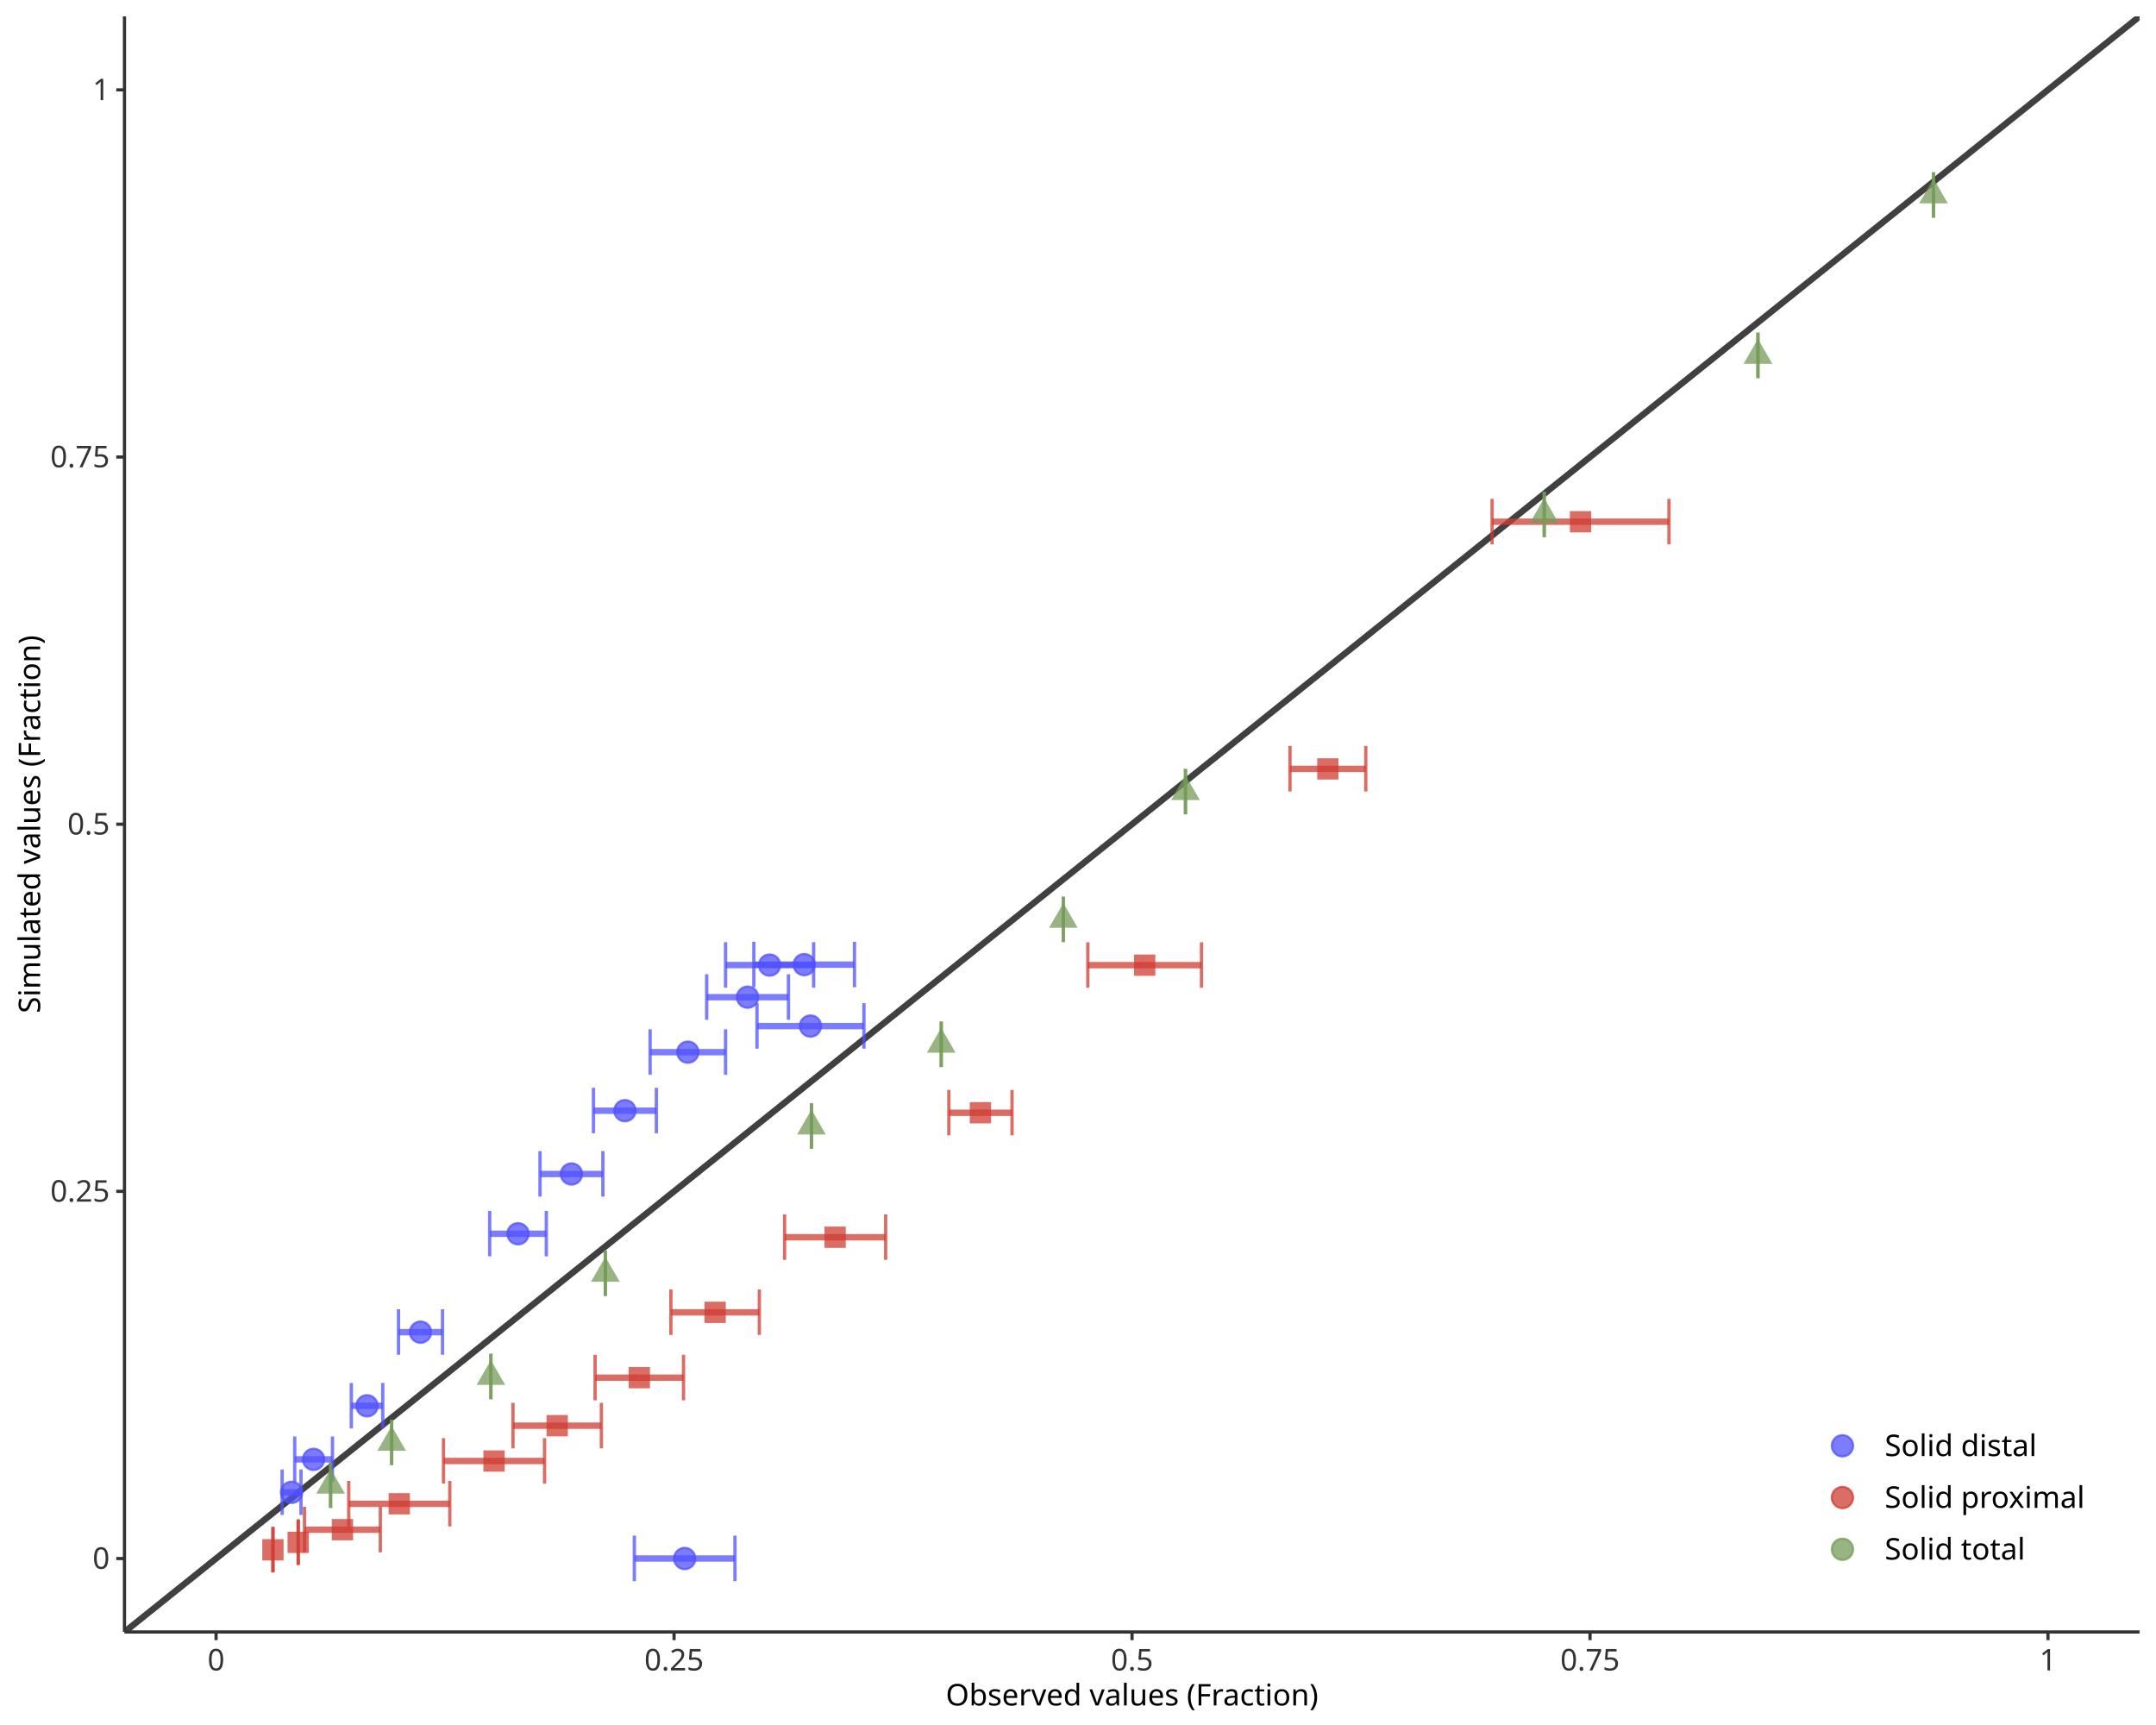
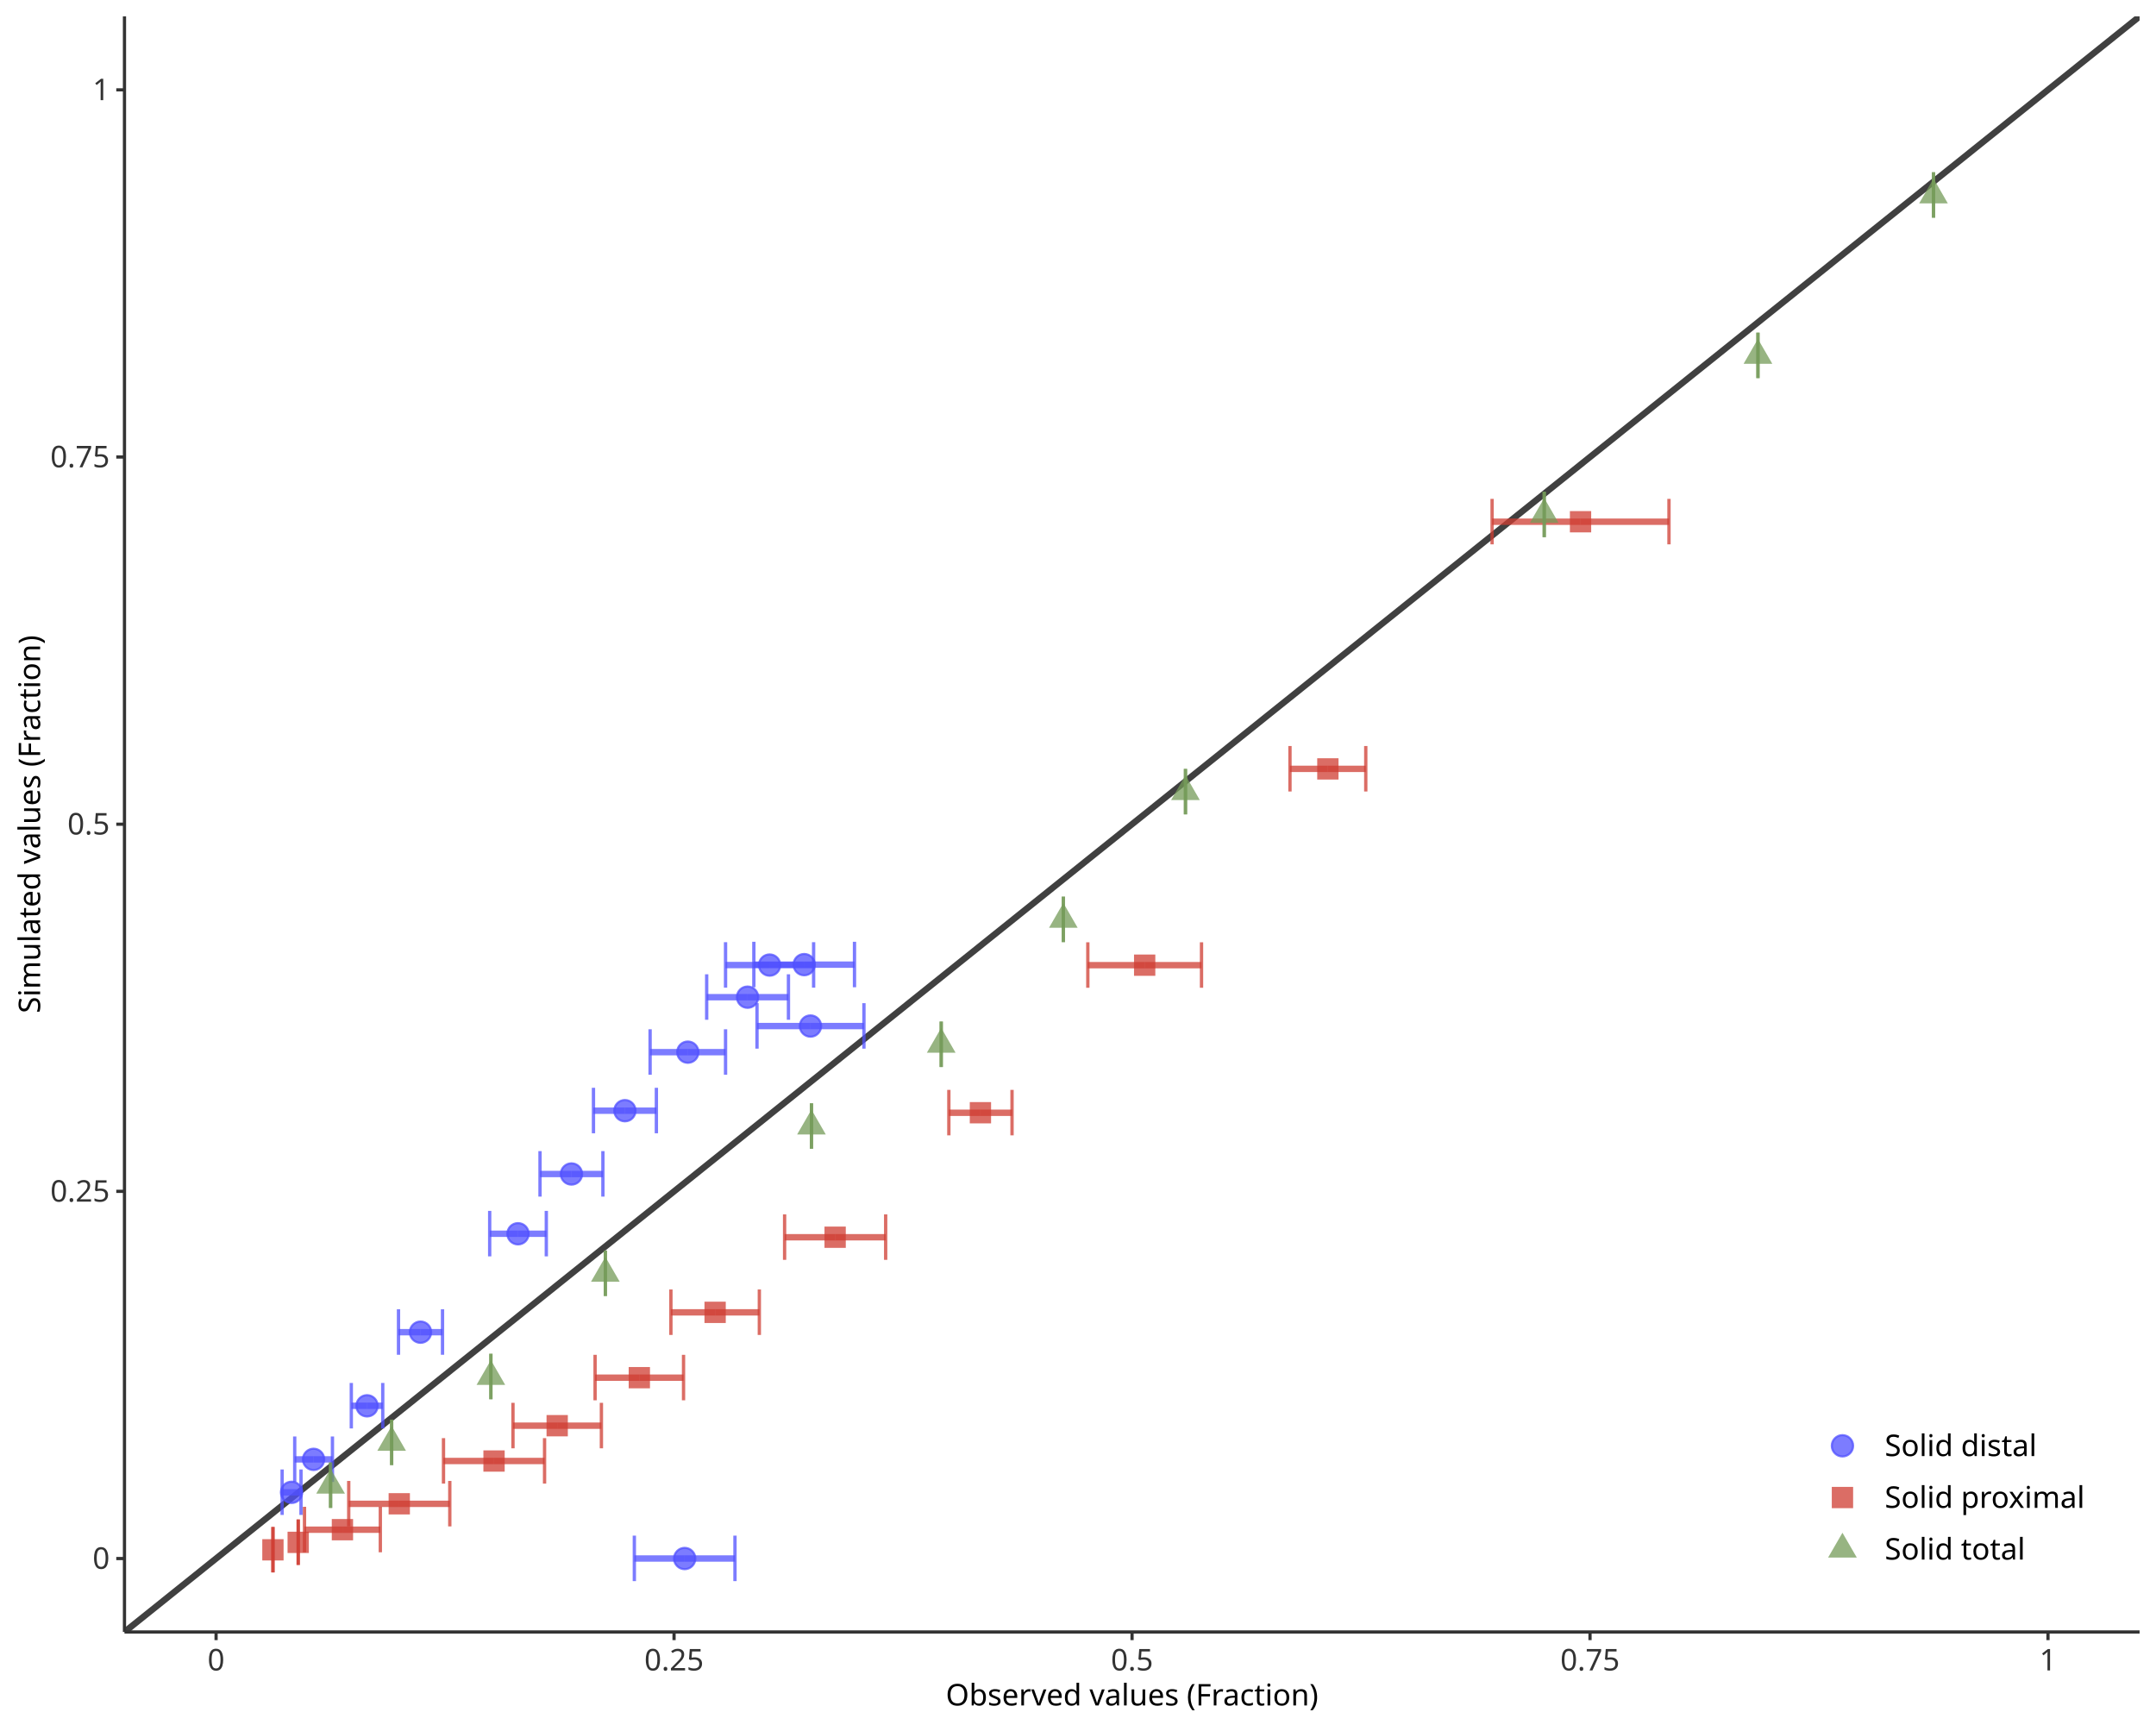
<svg xmlns="http://www.w3.org/2000/svg" class="svglite" data-engine-version="2.0" width="720.00pt" height="576.00pt" viewBox="0 0 720.00 576.00">
  <defs>
    <style type="text/css">
    .svglite line, .svglite polyline, .svglite polygon, .svglite path, .svglite rect, .svglite circle {
      fill: none;
      stroke: #000000;
      stroke-linecap: round;
      stroke-linejoin: round;
      stroke-miterlimit: 10.00;
    }
  </style>
  </defs>
  <rect width="100%" height="100%" style="stroke: none; fill: #FFFFFF;" />
  <defs>
    <clipPath id="cpMC4wMHw3MjAuMDB8MC4wMHw1NzYuMDA=">
      <rect x="0.00" y="0.00" width="720.00" height="576.00" />
    </clipPath>
  </defs>
  <g clip-path="url(#cpMC4wMHw3MjAuMDB8MC4wMHw1NzYuMDA=)">
    <rect x="0.00" y="0.00" width="720.00" height="576.00" style="stroke-width: 1.07; stroke: none; fill: #FFFFFF;" />
  </g>
  <defs>
    <clipPath id="cpNDEuNTd8NzE0LjUyfDUuNDh8NTQ0Ljkz">
      <rect x="41.57" y="5.48" width="672.95" height="539.45" />
    </clipPath>
  </defs>
  <g clip-path="url(#cpNDEuNTd8NzE0LjUyfDUuNDh8NTQ0Ljkz)">
    <rect x="41.57" y="5.48" width="672.95" height="539.45" style="stroke-width: 1.07; stroke: none; fill: #FFFFFF;" />
  </g>
  <g clip-path="url(#cpMC4wMHw3MjAuMDB8MC4wMHw1NzYuMDA=)">
</g>
  <g clip-path="url(#cpNDEuNTd8NzE0LjUyfDUuNDh8NTQ0Ljkz)">
</g>
  <g clip-path="url(#cpMC4wMHw3MjAuMDB8MC4wMHw1NzYuMDA=)">
</g>
  <g clip-path="url(#cpNDEuNTd8NzE0LjUyfDUuNDh8NTQ0Ljkz)">
</g>
  <g clip-path="url(#cpMC4wMHw3MjAuMDB8MC4wMHw1NzYuMDA=)">
</g>
  <g clip-path="url(#cpNDEuNTd8NzE0LjUyfDUuNDh8NTQ0Ljkz)">
</g>
  <g clip-path="url(#cpMC4wMHw3MjAuMDB8MC4wMHw1NzYuMDA=)">
</g>
  <g clip-path="url(#cpNDEuNTd8NzE0LjUyfDUuNDh8NTQ0Ljkz)">
</g>
  <g clip-path="url(#cpMC4wMHw3MjAuMDB8MC4wMHw1NzYuMDA=)">
</g>
  <g clip-path="url(#cpNDEuNTd8NzE0LjUyfDUuNDh8NTQ0Ljkz)">
</g>
  <g clip-path="url(#cpMC4wMHw3MjAuMDB8MC4wMHw1NzYuMDA=)">
</g>
  <g clip-path="url(#cpNDEuNTd8NzE0LjUyfDUuNDh8NTQ0Ljkz)">
</g>
  <g clip-path="url(#cpMC4wMHw3MjAuMDB8MC4wMHw1NzYuMDA=)">
</g>
  <g clip-path="url(#cpNDEuNTd8NzE0LjUyfDUuNDh8NTQ0Ljkz)">
</g>
  <g clip-path="url(#cpMC4wMHw3MjAuMDB8MC4wMHw1NzYuMDA=)">
</g>
  <g clip-path="url(#cpNDEuNTd8NzE0LjUyfDUuNDh8NTQ0Ljkz)">
</g>
  <g clip-path="url(#cpMC4wMHw3MjAuMDB8MC4wMHw1NzYuMDA=)">
</g>
  <g clip-path="url(#cpNDEuNTd8NzE0LjUyfDUuNDh8NTQ0Ljkz)">
</g>
  <g clip-path="url(#cpMC4wMHw3MjAuMDB8MC4wMHw1NzYuMDA=)">
</g>
  <g clip-path="url(#cpNDEuNTd8NzE0LjUyfDUuNDh8NTQ0Ljkz)">
</g>
  <g clip-path="url(#cpMC4wMHw3MjAuMDB8MC4wMHw1NzYuMDA=)">
</g>
  <g clip-path="url(#cpNDEuNTd8NzE0LjUyfDUuNDh8NTQ0Ljkz)">
</g>
  <g clip-path="url(#cpMC4wMHw3MjAuMDB8MC4wMHw1NzYuMDA=)">
</g>
  <g clip-path="url(#cpNDEuNTd8NzE0LjUyfDUuNDh8NTQ0Ljkz)">
</g>
  <g clip-path="url(#cpMC4wMHw3MjAuMDB8MC4wMHw1NzYuMDA=)">
</g>
  <g clip-path="url(#cpNDEuNTd8NzE0LjUyfDUuNDh8NTQ0Ljkz)">
</g>
  <g clip-path="url(#cpMC4wMHw3MjAuMDB8MC4wMHw1NzYuMDA=)">
</g>
  <g clip-path="url(#cpNDEuNTd8NzE0LjUyfDUuNDh8NTQ0Ljkz)">
</g>
  <g clip-path="url(#cpMC4wMHw3MjAuMDB8MC4wMHw1NzYuMDA=)">
</g>
  <g clip-path="url(#cpNDEuNTd8NzE0LjUyfDUuNDh8NTQ0Ljkz)">
</g>
  <g clip-path="url(#cpMC4wMHw3MjAuMDB8MC4wMHw1NzYuMDA=)">
</g>
  <g clip-path="url(#cpNDEuNTd8NzE0LjUyfDUuNDh8NTQ0Ljkz)">
    <line x1="-631.38" y1="1084.39" x2="1387.47" y2="-533.97" style="stroke-width: 2.13; stroke: #000000; stroke-opacity: 0.75; stroke-linecap: butt;" />
    <line x1="211.84" y1="520.41" x2="228.65" y2="520.41" style="stroke-width: 2.13; stroke: #5050FF; stroke-opacity: 0.75; stroke-linecap: butt;" />
    <line x1="252.80" y1="342.61" x2="270.66" y2="342.61" style="stroke-width: 2.13; stroke: #5050FF; stroke-opacity: 0.75; stroke-linecap: butt;" />
    <line x1="251.75" y1="322.10" x2="268.56" y2="322.10" style="stroke-width: 2.13; stroke: #5050FF; stroke-opacity: 0.75; stroke-linecap: butt;" />
    <line x1="242.30" y1="322.25" x2="257.01" y2="322.25" style="stroke-width: 2.13; stroke: #5050FF; stroke-opacity: 0.75; stroke-linecap: butt;" />
    <line x1="236.00" y1="332.97" x2="249.65" y2="332.97" style="stroke-width: 2.13; stroke: #5050FF; stroke-opacity: 0.75; stroke-linecap: butt;" />
    <line x1="217.10" y1="351.33" x2="229.70" y2="351.33" style="stroke-width: 2.13; stroke: #5050FF; stroke-opacity: 0.75; stroke-linecap: butt;" />
    <line x1="198.19" y1="370.87" x2="208.69" y2="370.87" style="stroke-width: 2.13; stroke: #5050FF; stroke-opacity: 0.75; stroke-linecap: butt;" />
    <line x1="180.34" y1="392.01" x2="190.84" y2="392.01" style="stroke-width: 2.13; stroke: #5050FF; stroke-opacity: 0.75; stroke-linecap: butt;" />
    <line x1="163.53" y1="411.97" x2="172.99" y2="411.97" style="stroke-width: 2.13; stroke: #5050FF; stroke-opacity: 0.75; stroke-linecap: butt;" />
    <line x1="133.08" y1="444.83" x2="140.43" y2="444.83" style="stroke-width: 2.13; stroke: #5050FF; stroke-opacity: 0.75; stroke-linecap: butt;" />
    <line x1="117.32" y1="469.42" x2="122.57" y2="469.42" style="stroke-width: 2.13; stroke: #5050FF; stroke-opacity: 0.75; stroke-linecap: butt;" />
    <line x1="98.42" y1="487.30" x2="104.72" y2="487.30" style="stroke-width: 2.13; stroke: #5050FF; stroke-opacity: 0.75; stroke-linecap: butt;" />
    <line x1="94.22" y1="498.31" x2="97.37" y2="498.31" style="stroke-width: 2.13; stroke: #5050FF; stroke-opacity: 0.75; stroke-linecap: butt;" />
    <line x1="498.29" y1="174.21" x2="527.82" y2="174.21" style="stroke-width: 2.13; stroke: #CE3D32; stroke-opacity: 0.75; stroke-linecap: butt;" />
    <line x1="430.79" y1="256.74" x2="443.44" y2="256.74" style="stroke-width: 2.13; stroke: #CE3D32; stroke-opacity: 0.75; stroke-linecap: butt;" />
    <line x1="363.28" y1="322.28" x2="382.27" y2="322.28" style="stroke-width: 2.13; stroke: #CE3D32; stroke-opacity: 0.75; stroke-linecap: butt;" />
    <line x1="316.87" y1="371.56" x2="327.42" y2="371.56" style="stroke-width: 2.13; stroke: #CE3D32; stroke-opacity: 0.75; stroke-linecap: butt;" />
    <line x1="262.02" y1="413.13" x2="278.90" y2="413.13" style="stroke-width: 2.13; stroke: #CE3D32; stroke-opacity: 0.75; stroke-linecap: butt;" />
    <line x1="224.05" y1="438.21" x2="238.82" y2="438.21" style="stroke-width: 2.13; stroke: #CE3D32; stroke-opacity: 0.75; stroke-linecap: butt;" />
    <line x1="198.73" y1="460.03" x2="213.50" y2="460.03" style="stroke-width: 2.13; stroke: #CE3D32; stroke-opacity: 0.75; stroke-linecap: butt;" />
    <line x1="171.31" y1="476.06" x2="186.08" y2="476.06" style="stroke-width: 2.13; stroke: #CE3D32; stroke-opacity: 0.75; stroke-linecap: butt;" />
    <line x1="148.11" y1="487.85" x2="164.98" y2="487.85" style="stroke-width: 2.13; stroke: #CE3D32; stroke-opacity: 0.75; stroke-linecap: butt;" />
    <line x1="116.46" y1="502.14" x2="133.34" y2="502.14" style="stroke-width: 2.13; stroke: #CE3D32; stroke-opacity: 0.75; stroke-linecap: butt;" />
    <line x1="101.69" y1="510.78" x2="114.35" y2="510.78" style="stroke-width: 2.13; stroke: #CE3D32; stroke-opacity: 0.75; stroke-linecap: butt;" />
    <line x1="99.59" y1="515.01" x2="99.59" y2="515.01" style="stroke-width: 2.13; stroke: #CE3D32; stroke-opacity: 0.75; stroke-linecap: butt;" />
    <line x1="91.15" y1="517.51" x2="91.15" y2="517.51" style="stroke-width: 2.13; stroke: #CE3D32; stroke-opacity: 0.75; stroke-linecap: butt;" />
    <line x1="683.93" y1="520.41" x2="683.93" y2="520.41" style="stroke-width: 2.13; stroke: #749B58; stroke-opacity: 0.75; stroke-linecap: butt;" />
    <line x1="645.70" y1="65.15" x2="645.70" y2="65.15" style="stroke-width: 2.13; stroke: #749B58; stroke-opacity: 0.75; stroke-linecap: butt;" />
    <line x1="587.07" y1="118.70" x2="587.07" y2="118.70" style="stroke-width: 2.13; stroke: #749B58; stroke-opacity: 0.75; stroke-linecap: butt;" />
    <line x1="515.70" y1="171.83" x2="515.70" y2="171.83" style="stroke-width: 2.13; stroke: #749B58; stroke-opacity: 0.75; stroke-linecap: butt;" />
    <line x1="395.89" y1="264.38" x2="395.89" y2="264.38" style="stroke-width: 2.13; stroke: #749B58; stroke-opacity: 0.75; stroke-linecap: butt;" />
    <line x1="355.11" y1="307.04" x2="355.11" y2="307.04" style="stroke-width: 2.13; stroke: #749B58; stroke-opacity: 0.75; stroke-linecap: butt;" />
    <line x1="314.32" y1="348.75" x2="314.32" y2="348.75" style="stroke-width: 2.13; stroke: #749B58; stroke-opacity: 0.75; stroke-linecap: butt;" />
    <line x1="270.99" y1="376.04" x2="270.99" y2="376.04" style="stroke-width: 2.13; stroke: #749B58; stroke-opacity: 0.75; stroke-linecap: butt;" />
    <line x1="202.16" y1="425.21" x2="202.16" y2="425.21" style="stroke-width: 2.13; stroke: #749B58; stroke-opacity: 0.75; stroke-linecap: butt;" />
    <line x1="163.93" y1="459.68" x2="163.93" y2="459.68" style="stroke-width: 2.13; stroke: #749B58; stroke-opacity: 0.75; stroke-linecap: butt;" />
    <line x1="130.79" y1="481.67" x2="130.79" y2="481.67" style="stroke-width: 2.13; stroke: #749B58; stroke-opacity: 0.75; stroke-linecap: butt;" />
    <line x1="110.40" y1="495.97" x2="110.40" y2="495.97" style="stroke-width: 2.13; stroke: #749B58; stroke-opacity: 0.75; stroke-linecap: butt;" />
    <line x1="228.65" y1="520.41" x2="245.45" y2="520.41" style="stroke-width: 2.13; stroke: #5050FF; stroke-opacity: 0.75; stroke-linecap: butt;" />
    <line x1="270.66" y1="342.61" x2="288.51" y2="342.61" style="stroke-width: 2.13; stroke: #5050FF; stroke-opacity: 0.75; stroke-linecap: butt;" />
    <line x1="268.56" y1="322.10" x2="285.36" y2="322.10" style="stroke-width: 2.13; stroke: #5050FF; stroke-opacity: 0.75; stroke-linecap: butt;" />
    <line x1="257.01" y1="322.25" x2="271.71" y2="322.25" style="stroke-width: 2.13; stroke: #5050FF; stroke-opacity: 0.75; stroke-linecap: butt;" />
    <line x1="249.65" y1="332.97" x2="263.31" y2="332.97" style="stroke-width: 2.13; stroke: #5050FF; stroke-opacity: 0.75; stroke-linecap: butt;" />
    <line x1="229.70" y1="351.33" x2="242.30" y2="351.33" style="stroke-width: 2.13; stroke: #5050FF; stroke-opacity: 0.75; stroke-linecap: butt;" />
    <line x1="208.69" y1="370.87" x2="219.20" y2="370.87" style="stroke-width: 2.13; stroke: #5050FF; stroke-opacity: 0.75; stroke-linecap: butt;" />
    <line x1="190.84" y1="392.01" x2="201.34" y2="392.01" style="stroke-width: 2.13; stroke: #5050FF; stroke-opacity: 0.75; stroke-linecap: butt;" />
    <line x1="172.99" y1="411.97" x2="182.44" y2="411.97" style="stroke-width: 2.13; stroke: #5050FF; stroke-opacity: 0.75; stroke-linecap: butt;" />
    <line x1="140.43" y1="444.83" x2="147.78" y2="444.83" style="stroke-width: 2.13; stroke: #5050FF; stroke-opacity: 0.75; stroke-linecap: butt;" />
    <line x1="122.57" y1="469.42" x2="127.82" y2="469.42" style="stroke-width: 2.13; stroke: #5050FF; stroke-opacity: 0.75; stroke-linecap: butt;" />
    <line x1="104.72" y1="487.30" x2="111.02" y2="487.30" style="stroke-width: 2.13; stroke: #5050FF; stroke-opacity: 0.75; stroke-linecap: butt;" />
    <line x1="97.37" y1="498.31" x2="100.52" y2="498.31" style="stroke-width: 2.13; stroke: #5050FF; stroke-opacity: 0.75; stroke-linecap: butt;" />
    <line x1="527.82" y1="174.21" x2="557.36" y2="174.21" style="stroke-width: 2.13; stroke: #CE3D32; stroke-opacity: 0.75; stroke-linecap: butt;" />
    <line x1="443.44" y1="256.74" x2="456.10" y2="256.74" style="stroke-width: 2.13; stroke: #CE3D32; stroke-opacity: 0.75; stroke-linecap: butt;" />
    <line x1="382.27" y1="322.28" x2="401.25" y2="322.28" style="stroke-width: 2.13; stroke: #CE3D32; stroke-opacity: 0.75; stroke-linecap: butt;" />
    <line x1="327.42" y1="371.56" x2="337.97" y2="371.56" style="stroke-width: 2.13; stroke: #CE3D32; stroke-opacity: 0.75; stroke-linecap: butt;" />
    <line x1="278.90" y1="413.13" x2="295.77" y2="413.13" style="stroke-width: 2.13; stroke: #CE3D32; stroke-opacity: 0.75; stroke-linecap: butt;" />
    <line x1="238.82" y1="438.21" x2="253.58" y2="438.21" style="stroke-width: 2.13; stroke: #CE3D32; stroke-opacity: 0.75; stroke-linecap: butt;" />
    <line x1="213.50" y1="460.03" x2="228.27" y2="460.03" style="stroke-width: 2.13; stroke: #CE3D32; stroke-opacity: 0.75; stroke-linecap: butt;" />
    <line x1="186.08" y1="476.06" x2="200.84" y2="476.06" style="stroke-width: 2.13; stroke: #CE3D32; stroke-opacity: 0.75; stroke-linecap: butt;" />
    <line x1="164.98" y1="487.85" x2="181.86" y2="487.85" style="stroke-width: 2.13; stroke: #CE3D32; stroke-opacity: 0.75; stroke-linecap: butt;" />
    <line x1="133.34" y1="502.14" x2="150.21" y2="502.14" style="stroke-width: 2.13; stroke: #CE3D32; stroke-opacity: 0.75; stroke-linecap: butt;" />
    <line x1="114.35" y1="510.78" x2="127.01" y2="510.78" style="stroke-width: 2.13; stroke: #CE3D32; stroke-opacity: 0.75; stroke-linecap: butt;" />
    <line x1="99.59" y1="515.01" x2="99.59" y2="515.01" style="stroke-width: 2.13; stroke: #CE3D32; stroke-opacity: 0.75; stroke-linecap: butt;" />
    <line x1="91.15" y1="517.51" x2="91.15" y2="517.51" style="stroke-width: 2.13; stroke: #CE3D32; stroke-opacity: 0.75; stroke-linecap: butt;" />
    <line x1="683.93" y1="520.41" x2="683.93" y2="520.41" style="stroke-width: 2.13; stroke: #749B58; stroke-opacity: 0.75; stroke-linecap: butt;" />
    <line x1="645.70" y1="65.15" x2="645.70" y2="65.15" style="stroke-width: 2.13; stroke: #749B58; stroke-opacity: 0.75; stroke-linecap: butt;" />
    <line x1="587.07" y1="118.70" x2="587.07" y2="118.70" style="stroke-width: 2.13; stroke: #749B58; stroke-opacity: 0.75; stroke-linecap: butt;" />
    <line x1="515.70" y1="171.83" x2="515.70" y2="171.83" style="stroke-width: 2.13; stroke: #749B58; stroke-opacity: 0.75; stroke-linecap: butt;" />
    <line x1="395.89" y1="264.38" x2="395.89" y2="264.38" style="stroke-width: 2.13; stroke: #749B58; stroke-opacity: 0.75; stroke-linecap: butt;" />
    <line x1="355.11" y1="307.04" x2="355.11" y2="307.04" style="stroke-width: 2.13; stroke: #749B58; stroke-opacity: 0.75; stroke-linecap: butt;" />
    <line x1="314.32" y1="348.75" x2="314.32" y2="348.75" style="stroke-width: 2.13; stroke: #749B58; stroke-opacity: 0.75; stroke-linecap: butt;" />
    <line x1="270.99" y1="376.04" x2="270.99" y2="376.04" style="stroke-width: 2.13; stroke: #749B58; stroke-opacity: 0.75; stroke-linecap: butt;" />
    <line x1="202.16" y1="425.21" x2="202.16" y2="425.21" style="stroke-width: 2.13; stroke: #749B58; stroke-opacity: 0.75; stroke-linecap: butt;" />
    <line x1="163.93" y1="459.68" x2="163.93" y2="459.68" style="stroke-width: 2.13; stroke: #749B58; stroke-opacity: 0.75; stroke-linecap: butt;" />
    <line x1="130.79" y1="481.67" x2="130.79" y2="481.67" style="stroke-width: 2.13; stroke: #749B58; stroke-opacity: 0.75; stroke-linecap: butt;" />
    <line x1="110.40" y1="495.97" x2="110.40" y2="495.97" style="stroke-width: 2.13; stroke: #749B58; stroke-opacity: 0.75; stroke-linecap: butt;" />
    <text x="211.84" y="524.30" text-anchor="middle" style="font-size: 15.17px; fill: #5050FF; fill-opacity: 0.75; font-family: sans;" textLength="3.94px" lengthAdjust="spacingAndGlyphs">|</text>
    <text x="252.80" y="346.50" text-anchor="middle" style="font-size: 15.17px; fill: #5050FF; fill-opacity: 0.75; font-family: sans;" textLength="3.94px" lengthAdjust="spacingAndGlyphs">|</text>
    <text x="251.75" y="326.00" text-anchor="middle" style="font-size: 15.17px; fill: #5050FF; fill-opacity: 0.75; font-family: sans;" textLength="3.94px" lengthAdjust="spacingAndGlyphs">|</text>
    <text x="242.30" y="326.14" text-anchor="middle" style="font-size: 15.17px; fill: #5050FF; fill-opacity: 0.75; font-family: sans;" textLength="3.94px" lengthAdjust="spacingAndGlyphs">|</text>
    <text x="236.00" y="336.86" text-anchor="middle" style="font-size: 15.17px; fill: #5050FF; fill-opacity: 0.75; font-family: sans;" textLength="3.94px" lengthAdjust="spacingAndGlyphs">|</text>
    <text x="217.10" y="355.22" text-anchor="middle" style="font-size: 15.17px; fill: #5050FF; fill-opacity: 0.75; font-family: sans;" textLength="3.94px" lengthAdjust="spacingAndGlyphs">|</text>
    <text x="198.19" y="374.76" text-anchor="middle" style="font-size: 15.17px; fill: #5050FF; fill-opacity: 0.75; font-family: sans;" textLength="3.94px" lengthAdjust="spacingAndGlyphs">|</text>
    <text x="180.34" y="395.91" text-anchor="middle" style="font-size: 15.17px; fill: #5050FF; fill-opacity: 0.75; font-family: sans;" textLength="3.94px" lengthAdjust="spacingAndGlyphs">|</text>
    <text x="163.53" y="415.86" text-anchor="middle" style="font-size: 15.17px; fill: #5050FF; fill-opacity: 0.75; font-family: sans;" textLength="3.94px" lengthAdjust="spacingAndGlyphs">|</text>
    <text x="133.08" y="448.72" text-anchor="middle" style="font-size: 15.17px; fill: #5050FF; fill-opacity: 0.75; font-family: sans;" textLength="3.94px" lengthAdjust="spacingAndGlyphs">|</text>
    <text x="117.32" y="473.32" text-anchor="middle" style="font-size: 15.17px; fill: #5050FF; fill-opacity: 0.75; font-family: sans;" textLength="3.94px" lengthAdjust="spacingAndGlyphs">|</text>
    <text x="98.42" y="491.19" text-anchor="middle" style="font-size: 15.17px; fill: #5050FF; fill-opacity: 0.75; font-family: sans;" textLength="3.94px" lengthAdjust="spacingAndGlyphs">|</text>
    <text x="94.22" y="502.20" text-anchor="middle" style="font-size: 15.17px; fill: #5050FF; fill-opacity: 0.75; font-family: sans;" textLength="3.94px" lengthAdjust="spacingAndGlyphs">|</text>
    <text x="498.29" y="178.11" text-anchor="middle" style="font-size: 15.17px; fill: #CE3D32; fill-opacity: 0.75; font-family: sans;" textLength="3.94px" lengthAdjust="spacingAndGlyphs">|</text>
    <text x="430.79" y="260.63" text-anchor="middle" style="font-size: 15.17px; fill: #CE3D32; fill-opacity: 0.75; font-family: sans;" textLength="3.94px" lengthAdjust="spacingAndGlyphs">|</text>
    <text x="363.28" y="326.17" text-anchor="middle" style="font-size: 15.17px; fill: #CE3D32; fill-opacity: 0.75; font-family: sans;" textLength="3.94px" lengthAdjust="spacingAndGlyphs">|</text>
    <text x="316.87" y="375.45" text-anchor="middle" style="font-size: 15.17px; fill: #CE3D32; fill-opacity: 0.75; font-family: sans;" textLength="3.94px" lengthAdjust="spacingAndGlyphs">|</text>
    <text x="262.02" y="417.02" text-anchor="middle" style="font-size: 15.17px; fill: #CE3D32; fill-opacity: 0.75; font-family: sans;" textLength="3.94px" lengthAdjust="spacingAndGlyphs">|</text>
    <text x="224.05" y="442.10" text-anchor="middle" style="font-size: 15.17px; fill: #CE3D32; fill-opacity: 0.75; font-family: sans;" textLength="3.94px" lengthAdjust="spacingAndGlyphs">|</text>
    <text x="198.73" y="463.92" text-anchor="middle" style="font-size: 15.17px; fill: #CE3D32; fill-opacity: 0.75; font-family: sans;" textLength="3.94px" lengthAdjust="spacingAndGlyphs">|</text>
    <text x="171.31" y="479.95" text-anchor="middle" style="font-size: 15.17px; fill: #CE3D32; fill-opacity: 0.75; font-family: sans;" textLength="3.94px" lengthAdjust="spacingAndGlyphs">|</text>
    <text x="148.11" y="491.74" text-anchor="middle" style="font-size: 15.17px; fill: #CE3D32; fill-opacity: 0.75; font-family: sans;" textLength="3.94px" lengthAdjust="spacingAndGlyphs">|</text>
    <text x="116.46" y="506.03" text-anchor="middle" style="font-size: 15.17px; fill: #CE3D32; fill-opacity: 0.75; font-family: sans;" textLength="3.94px" lengthAdjust="spacingAndGlyphs">|</text>
    <text x="101.69" y="514.67" text-anchor="middle" style="font-size: 15.17px; fill: #CE3D32; fill-opacity: 0.75; font-family: sans;" textLength="3.94px" lengthAdjust="spacingAndGlyphs">|</text>
    <text x="99.59" y="518.90" text-anchor="middle" style="font-size: 15.17px; fill: #CE3D32; fill-opacity: 0.75; font-family: sans;" textLength="3.94px" lengthAdjust="spacingAndGlyphs">|</text>
    <text x="91.15" y="521.40" text-anchor="middle" style="font-size: 15.17px; fill: #CE3D32; fill-opacity: 0.75; font-family: sans;" textLength="3.94px" lengthAdjust="spacingAndGlyphs">|</text>
    <text x="683.93" y="524.30" text-anchor="middle" style="font-size: 15.17px; fill: #749B58; fill-opacity: 0.75; font-family: sans;" textLength="3.94px" lengthAdjust="spacingAndGlyphs">|</text>
    <text x="645.70" y="69.04" text-anchor="middle" style="font-size: 15.17px; fill: #749B58; fill-opacity: 0.75; font-family: sans;" textLength="3.94px" lengthAdjust="spacingAndGlyphs">|</text>
    <text x="587.07" y="122.60" text-anchor="middle" style="font-size: 15.17px; fill: #749B58; fill-opacity: 0.75; font-family: sans;" textLength="3.94px" lengthAdjust="spacingAndGlyphs">|</text>
    <text x="515.70" y="175.72" text-anchor="middle" style="font-size: 15.17px; fill: #749B58; fill-opacity: 0.75; font-family: sans;" textLength="3.94px" lengthAdjust="spacingAndGlyphs">|</text>
    <text x="395.89" y="268.27" text-anchor="middle" style="font-size: 15.17px; fill: #749B58; fill-opacity: 0.75; font-family: sans;" textLength="3.94px" lengthAdjust="spacingAndGlyphs">|</text>
    <text x="355.11" y="310.93" text-anchor="middle" style="font-size: 15.17px; fill: #749B58; fill-opacity: 0.75; font-family: sans;" textLength="3.94px" lengthAdjust="spacingAndGlyphs">|</text>
    <text x="314.32" y="352.64" text-anchor="middle" style="font-size: 15.17px; fill: #749B58; fill-opacity: 0.75; font-family: sans;" textLength="3.94px" lengthAdjust="spacingAndGlyphs">|</text>
    <text x="270.99" y="379.93" text-anchor="middle" style="font-size: 15.17px; fill: #749B58; fill-opacity: 0.75; font-family: sans;" textLength="3.94px" lengthAdjust="spacingAndGlyphs">|</text>
    <text x="202.16" y="429.10" text-anchor="middle" style="font-size: 15.17px; fill: #749B58; fill-opacity: 0.75; font-family: sans;" textLength="3.94px" lengthAdjust="spacingAndGlyphs">|</text>
    <text x="163.93" y="463.57" text-anchor="middle" style="font-size: 15.17px; fill: #749B58; fill-opacity: 0.75; font-family: sans;" textLength="3.94px" lengthAdjust="spacingAndGlyphs">|</text>
    <text x="130.79" y="485.56" text-anchor="middle" style="font-size: 15.17px; fill: #749B58; fill-opacity: 0.75; font-family: sans;" textLength="3.94px" lengthAdjust="spacingAndGlyphs">|</text>
    <text x="110.40" y="499.86" text-anchor="middle" style="font-size: 15.17px; fill: #749B58; fill-opacity: 0.75; font-family: sans;" textLength="3.94px" lengthAdjust="spacingAndGlyphs">|</text>
    <text x="245.45" y="524.30" text-anchor="middle" style="font-size: 15.17px; fill: #5050FF; fill-opacity: 0.75; font-family: sans;" textLength="3.94px" lengthAdjust="spacingAndGlyphs">|</text>
    <text x="288.51" y="346.50" text-anchor="middle" style="font-size: 15.17px; fill: #5050FF; fill-opacity: 0.75; font-family: sans;" textLength="3.94px" lengthAdjust="spacingAndGlyphs">|</text>
    <text x="285.36" y="326.00" text-anchor="middle" style="font-size: 15.17px; fill: #5050FF; fill-opacity: 0.75; font-family: sans;" textLength="3.94px" lengthAdjust="spacingAndGlyphs">|</text>
    <text x="271.71" y="326.14" text-anchor="middle" style="font-size: 15.17px; fill: #5050FF; fill-opacity: 0.75; font-family: sans;" textLength="3.94px" lengthAdjust="spacingAndGlyphs">|</text>
    <text x="263.31" y="336.86" text-anchor="middle" style="font-size: 15.17px; fill: #5050FF; fill-opacity: 0.75; font-family: sans;" textLength="3.94px" lengthAdjust="spacingAndGlyphs">|</text>
    <text x="242.30" y="355.22" text-anchor="middle" style="font-size: 15.17px; fill: #5050FF; fill-opacity: 0.75; font-family: sans;" textLength="3.94px" lengthAdjust="spacingAndGlyphs">|</text>
    <text x="219.20" y="374.76" text-anchor="middle" style="font-size: 15.17px; fill: #5050FF; fill-opacity: 0.75; font-family: sans;" textLength="3.94px" lengthAdjust="spacingAndGlyphs">|</text>
    <text x="201.34" y="395.91" text-anchor="middle" style="font-size: 15.17px; fill: #5050FF; fill-opacity: 0.75; font-family: sans;" textLength="3.94px" lengthAdjust="spacingAndGlyphs">|</text>
    <text x="182.44" y="415.86" text-anchor="middle" style="font-size: 15.17px; fill: #5050FF; fill-opacity: 0.75; font-family: sans;" textLength="3.94px" lengthAdjust="spacingAndGlyphs">|</text>
    <text x="147.78" y="448.72" text-anchor="middle" style="font-size: 15.17px; fill: #5050FF; fill-opacity: 0.75; font-family: sans;" textLength="3.94px" lengthAdjust="spacingAndGlyphs">|</text>
    <text x="127.82" y="473.32" text-anchor="middle" style="font-size: 15.17px; fill: #5050FF; fill-opacity: 0.75; font-family: sans;" textLength="3.94px" lengthAdjust="spacingAndGlyphs">|</text>
    <text x="111.02" y="491.19" text-anchor="middle" style="font-size: 15.17px; fill: #5050FF; fill-opacity: 0.75; font-family: sans;" textLength="3.94px" lengthAdjust="spacingAndGlyphs">|</text>
    <text x="100.52" y="502.20" text-anchor="middle" style="font-size: 15.17px; fill: #5050FF; fill-opacity: 0.75; font-family: sans;" textLength="3.94px" lengthAdjust="spacingAndGlyphs">|</text>
    <text x="557.36" y="178.11" text-anchor="middle" style="font-size: 15.17px; fill: #CE3D32; fill-opacity: 0.75; font-family: sans;" textLength="3.94px" lengthAdjust="spacingAndGlyphs">|</text>
    <text x="456.10" y="260.63" text-anchor="middle" style="font-size: 15.17px; fill: #CE3D32; fill-opacity: 0.75; font-family: sans;" textLength="3.94px" lengthAdjust="spacingAndGlyphs">|</text>
    <text x="401.25" y="326.17" text-anchor="middle" style="font-size: 15.17px; fill: #CE3D32; fill-opacity: 0.75; font-family: sans;" textLength="3.94px" lengthAdjust="spacingAndGlyphs">|</text>
    <text x="337.97" y="375.45" text-anchor="middle" style="font-size: 15.17px; fill: #CE3D32; fill-opacity: 0.75; font-family: sans;" textLength="3.94px" lengthAdjust="spacingAndGlyphs">|</text>
    <text x="295.77" y="417.02" text-anchor="middle" style="font-size: 15.17px; fill: #CE3D32; fill-opacity: 0.75; font-family: sans;" textLength="3.94px" lengthAdjust="spacingAndGlyphs">|</text>
    <text x="253.58" y="442.10" text-anchor="middle" style="font-size: 15.17px; fill: #CE3D32; fill-opacity: 0.75; font-family: sans;" textLength="3.94px" lengthAdjust="spacingAndGlyphs">|</text>
    <text x="228.27" y="463.92" text-anchor="middle" style="font-size: 15.17px; fill: #CE3D32; fill-opacity: 0.75; font-family: sans;" textLength="3.94px" lengthAdjust="spacingAndGlyphs">|</text>
    <text x="200.84" y="479.95" text-anchor="middle" style="font-size: 15.17px; fill: #CE3D32; fill-opacity: 0.75; font-family: sans;" textLength="3.94px" lengthAdjust="spacingAndGlyphs">|</text>
    <text x="181.86" y="491.74" text-anchor="middle" style="font-size: 15.17px; fill: #CE3D32; fill-opacity: 0.75; font-family: sans;" textLength="3.94px" lengthAdjust="spacingAndGlyphs">|</text>
    <text x="150.21" y="506.03" text-anchor="middle" style="font-size: 15.17px; fill: #CE3D32; fill-opacity: 0.75; font-family: sans;" textLength="3.94px" lengthAdjust="spacingAndGlyphs">|</text>
    <text x="127.01" y="514.67" text-anchor="middle" style="font-size: 15.17px; fill: #CE3D32; fill-opacity: 0.75; font-family: sans;" textLength="3.94px" lengthAdjust="spacingAndGlyphs">|</text>
    <text x="99.59" y="518.90" text-anchor="middle" style="font-size: 15.17px; fill: #CE3D32; fill-opacity: 0.75; font-family: sans;" textLength="3.94px" lengthAdjust="spacingAndGlyphs">|</text>
    <text x="91.15" y="521.40" text-anchor="middle" style="font-size: 15.17px; fill: #CE3D32; fill-opacity: 0.75; font-family: sans;" textLength="3.94px" lengthAdjust="spacingAndGlyphs">|</text>
    <text x="683.93" y="524.30" text-anchor="middle" style="font-size: 15.17px; fill: #749B58; fill-opacity: 0.75; font-family: sans;" textLength="3.94px" lengthAdjust="spacingAndGlyphs">|</text>
    <text x="645.70" y="69.04" text-anchor="middle" style="font-size: 15.17px; fill: #749B58; fill-opacity: 0.75; font-family: sans;" textLength="3.94px" lengthAdjust="spacingAndGlyphs">|</text>
    <text x="587.07" y="122.60" text-anchor="middle" style="font-size: 15.17px; fill: #749B58; fill-opacity: 0.75; font-family: sans;" textLength="3.94px" lengthAdjust="spacingAndGlyphs">|</text>
    <text x="515.70" y="175.72" text-anchor="middle" style="font-size: 15.17px; fill: #749B58; fill-opacity: 0.75; font-family: sans;" textLength="3.94px" lengthAdjust="spacingAndGlyphs">|</text>
    <text x="395.89" y="268.27" text-anchor="middle" style="font-size: 15.17px; fill: #749B58; fill-opacity: 0.75; font-family: sans;" textLength="3.94px" lengthAdjust="spacingAndGlyphs">|</text>
    <text x="355.11" y="310.93" text-anchor="middle" style="font-size: 15.17px; fill: #749B58; fill-opacity: 0.75; font-family: sans;" textLength="3.94px" lengthAdjust="spacingAndGlyphs">|</text>
    <text x="314.32" y="352.64" text-anchor="middle" style="font-size: 15.17px; fill: #749B58; fill-opacity: 0.75; font-family: sans;" textLength="3.94px" lengthAdjust="spacingAndGlyphs">|</text>
    <text x="270.99" y="379.93" text-anchor="middle" style="font-size: 15.17px; fill: #749B58; fill-opacity: 0.75; font-family: sans;" textLength="3.94px" lengthAdjust="spacingAndGlyphs">|</text>
    <text x="202.16" y="429.10" text-anchor="middle" style="font-size: 15.17px; fill: #749B58; fill-opacity: 0.75; font-family: sans;" textLength="3.94px" lengthAdjust="spacingAndGlyphs">|</text>
    <text x="163.93" y="463.57" text-anchor="middle" style="font-size: 15.17px; fill: #749B58; fill-opacity: 0.75; font-family: sans;" textLength="3.94px" lengthAdjust="spacingAndGlyphs">|</text>
    <text x="130.79" y="485.56" text-anchor="middle" style="font-size: 15.17px; fill: #749B58; fill-opacity: 0.75; font-family: sans;" textLength="3.94px" lengthAdjust="spacingAndGlyphs">|</text>
    <text x="110.40" y="499.86" text-anchor="middle" style="font-size: 15.17px; fill: #749B58; fill-opacity: 0.75; font-family: sans;" textLength="3.94px" lengthAdjust="spacingAndGlyphs">|</text>
    <circle cx="228.65" cy="520.41" r="3.56" style="stroke-width: 0.71; stroke: #5050FF; stroke-opacity: 0.75; fill: #5050FF; fill-opacity: 0.75;" />
    <circle cx="270.66" cy="342.61" r="3.56" style="stroke-width: 0.71; stroke: #5050FF; stroke-opacity: 0.75; fill: #5050FF; fill-opacity: 0.75;" />
    <circle cx="268.56" cy="322.10" r="3.56" style="stroke-width: 0.71; stroke: #5050FF; stroke-opacity: 0.75; fill: #5050FF; fill-opacity: 0.75;" />
    <circle cx="257.01" cy="322.25" r="3.56" style="stroke-width: 0.71; stroke: #5050FF; stroke-opacity: 0.75; fill: #5050FF; fill-opacity: 0.75;" />
    <circle cx="249.65" cy="332.97" r="3.56" style="stroke-width: 0.71; stroke: #5050FF; stroke-opacity: 0.75; fill: #5050FF; fill-opacity: 0.75;" />
    <circle cx="229.70" cy="351.33" r="3.56" style="stroke-width: 0.71; stroke: #5050FF; stroke-opacity: 0.75; fill: #5050FF; fill-opacity: 0.75;" />
    <circle cx="208.69" cy="370.87" r="3.56" style="stroke-width: 0.71; stroke: #5050FF; stroke-opacity: 0.75; fill: #5050FF; fill-opacity: 0.75;" />
    <circle cx="190.84" cy="392.01" r="3.56" style="stroke-width: 0.71; stroke: #5050FF; stroke-opacity: 0.75; fill: #5050FF; fill-opacity: 0.75;" />
    <circle cx="172.99" cy="411.97" r="3.56" style="stroke-width: 0.71; stroke: #5050FF; stroke-opacity: 0.75; fill: #5050FF; fill-opacity: 0.75;" />
    <circle cx="140.43" cy="444.83" r="3.56" style="stroke-width: 0.71; stroke: #5050FF; stroke-opacity: 0.75; fill: #5050FF; fill-opacity: 0.75;" />
    <circle cx="122.57" cy="469.42" r="3.56" style="stroke-width: 0.71; stroke: #5050FF; stroke-opacity: 0.75; fill: #5050FF; fill-opacity: 0.75;" />
    <circle cx="104.72" cy="487.30" r="3.56" style="stroke-width: 0.71; stroke: #5050FF; stroke-opacity: 0.75; fill: #5050FF; fill-opacity: 0.75;" />
    <circle cx="97.37" cy="498.31" r="3.56" style="stroke-width: 0.71; stroke: #5050FF; stroke-opacity: 0.75; fill: #5050FF; fill-opacity: 0.75;" />
    <polygon points="524.27,177.77 531.38,177.77 531.38,170.66 524.27,170.66 " style="stroke-width: 0.71; stroke: none; fill: #CE3D32; fill-opacity: 0.75;" />
    <polygon points="439.89,260.30 447.00,260.30 447.00,253.19 439.89,253.19 " style="stroke-width: 0.71; stroke: none; fill: #CE3D32; fill-opacity: 0.75;" />
    <polygon points="378.71,325.84 385.82,325.84 385.82,318.73 378.71,318.73 " style="stroke-width: 0.71; stroke: none; fill: #CE3D32; fill-opacity: 0.75;" />
    <polygon points="323.86,375.11 330.97,375.11 330.97,368.00 323.86,368.00 " style="stroke-width: 0.71; stroke: none; fill: #CE3D32; fill-opacity: 0.75;" />
    <polygon points="275.34,416.68 282.45,416.68 282.45,409.57 275.34,409.57 " style="stroke-width: 0.71; stroke: none; fill: #CE3D32; fill-opacity: 0.75;" />
    <polygon points="235.26,441.77 242.37,441.77 242.37,434.65 235.26,434.65 " style="stroke-width: 0.71; stroke: none; fill: #CE3D32; fill-opacity: 0.75;" />
    <polygon points="209.95,463.58 217.06,463.58 217.06,456.47 209.95,456.47 " style="stroke-width: 0.71; stroke: none; fill: #CE3D32; fill-opacity: 0.75;" />
    <polygon points="182.52,479.62 189.63,479.62 189.63,472.50 182.52,472.50 " style="stroke-width: 0.71; stroke: none; fill: #CE3D32; fill-opacity: 0.75;" />
    <polygon points="161.43,491.41 168.54,491.41 168.54,484.30 161.43,484.30 " style="stroke-width: 0.71; stroke: none; fill: #CE3D32; fill-opacity: 0.75;" />
    <polygon points="129.78,505.69 136.89,505.69 136.89,498.58 129.78,498.58 " style="stroke-width: 0.71; stroke: none; fill: #CE3D32; fill-opacity: 0.75;" />
    <polygon points="110.80,514.34 117.91,514.34 117.91,507.22 110.80,507.22 " style="stroke-width: 0.71; stroke: none; fill: #CE3D32; fill-opacity: 0.75;" />
    <polygon points="96.03,518.57 103.14,518.57 103.14,511.46 96.03,511.46 " style="stroke-width: 0.71; stroke: none; fill: #CE3D32; fill-opacity: 0.75;" />
    <polygon points="87.59,521.06 94.70,521.06 94.70,513.95 87.59,513.95 " style="stroke-width: 0.71; stroke: none; fill: #CE3D32; fill-opacity: 0.75;" />
    <polygon points="683.93,514.88 688.72,523.18 679.14,523.18 " style="stroke-width: 0.71; stroke: none; fill: #749B58; fill-opacity: 0.75;" />
    <polygon points="645.70,59.62 650.48,67.91 640.91,67.91 " style="stroke-width: 0.71; stroke: none; fill: #749B58; fill-opacity: 0.75;" />
    <polygon points="587.07,113.18 591.86,121.47 582.28,121.47 " style="stroke-width: 0.71; stroke: none; fill: #749B58; fill-opacity: 0.75;" />
    <polygon points="515.70,166.30 520.48,174.59 510.91,174.59 " style="stroke-width: 0.71; stroke: none; fill: #749B58; fill-opacity: 0.75;" />
    <polygon points="395.89,258.85 400.68,267.15 391.10,267.15 " style="stroke-width: 0.71; stroke: none; fill: #749B58; fill-opacity: 0.75;" />
    <polygon points="355.11,301.51 359.89,309.80 350.32,309.80 " style="stroke-width: 0.71; stroke: none; fill: #749B58; fill-opacity: 0.75;" />
    <polygon points="314.32,343.22 319.11,351.51 309.53,351.51 " style="stroke-width: 0.71; stroke: none; fill: #749B58; fill-opacity: 0.75;" />
    <polygon points="270.99,370.51 275.77,378.81 266.20,378.81 " style="stroke-width: 0.71; stroke: none; fill: #749B58; fill-opacity: 0.75;" />
    <polygon points="202.16,419.68 206.95,427.98 197.37,427.98 " style="stroke-width: 0.71; stroke: none; fill: #749B58; fill-opacity: 0.75;" />
    <polygon points="163.93,454.15 168.71,462.44 159.14,462.44 " style="stroke-width: 0.71; stroke: none; fill: #749B58; fill-opacity: 0.75;" />
    <polygon points="130.79,476.14 135.58,484.44 126.00,484.44 " style="stroke-width: 0.71; stroke: none; fill: #749B58; fill-opacity: 0.75;" />
    <polygon points="110.40,490.44 115.19,498.74 105.61,498.74 " style="stroke-width: 0.71; stroke: none; fill: #749B58; fill-opacity: 0.75;" />
  </g>
  <g clip-path="url(#cpMC4wMHw3MjAuMDB8MC4wMHw1NzYuMDA=)">
    <polyline points="41.57,544.93 41.57,5.48 " style="stroke-width: 1.07; stroke: #333333; stroke-linecap: butt;" />
    <text x="36.64" y="523.85" text-anchor="end" style="font-size: 10.00px; fill: #333333; font-family: sans;" textLength="5.56px" lengthAdjust="spacingAndGlyphs">0</text>
    <text x="36.64" y="401.25" text-anchor="end" style="font-size: 10.00px; fill: #333333; font-family: sans;" textLength="19.46px" lengthAdjust="spacingAndGlyphs">0.25</text>
    <text x="36.64" y="278.65" text-anchor="end" style="font-size: 10.00px; fill: #333333; font-family: sans;" textLength="13.90px" lengthAdjust="spacingAndGlyphs">0.5</text>
    <text x="36.64" y="156.04" text-anchor="end" style="font-size: 10.00px; fill: #333333; font-family: sans;" textLength="19.46px" lengthAdjust="spacingAndGlyphs">0.75</text>
    <text x="36.64" y="33.44" text-anchor="end" style="font-size: 10.00px; fill: #333333; font-family: sans;" textLength="5.56px" lengthAdjust="spacingAndGlyphs">1</text>
    <polyline points="38.83,520.41 41.57,520.41 " style="stroke-width: 1.07; stroke: #333333; stroke-linecap: butt;" />
    <polyline points="38.83,397.81 41.57,397.81 " style="stroke-width: 1.07; stroke: #333333; stroke-linecap: butt;" />
    <polyline points="38.83,275.21 41.57,275.21 " style="stroke-width: 1.07; stroke: #333333; stroke-linecap: butt;" />
    <polyline points="38.83,152.60 41.57,152.60 " style="stroke-width: 1.07; stroke: #333333; stroke-linecap: butt;" />
    <polyline points="38.83,30.00 41.57,30.00 " style="stroke-width: 1.07; stroke: #333333; stroke-linecap: butt;" />
    <polyline points="41.57,544.93 714.52,544.93 " style="stroke-width: 1.07; stroke: #333333; stroke-linecap: butt;" />
    <polyline points="72.16,547.67 72.16,544.93 " style="stroke-width: 1.07; stroke: #333333; stroke-linecap: butt;" />
    <polyline points="225.10,547.67 225.10,544.93 " style="stroke-width: 1.07; stroke: #333333; stroke-linecap: butt;" />
    <polyline points="378.05,547.67 378.05,544.93 " style="stroke-width: 1.07; stroke: #333333; stroke-linecap: butt;" />
    <polyline points="530.99,547.67 530.99,544.93 " style="stroke-width: 1.07; stroke: #333333; stroke-linecap: butt;" />
    <polyline points="683.93,547.67 683.93,544.93 " style="stroke-width: 1.07; stroke: #333333; stroke-linecap: butt;" />
    <text x="72.16" y="557.78" text-anchor="middle" style="font-size: 10.00px; fill: #333333; font-family: sans;" textLength="5.56px" lengthAdjust="spacingAndGlyphs">0</text>
    <text x="225.10" y="557.78" text-anchor="middle" style="font-size: 10.00px; fill: #333333; font-family: sans;" textLength="19.46px" lengthAdjust="spacingAndGlyphs">0.25</text>
    <text x="378.05" y="557.78" text-anchor="middle" style="font-size: 10.00px; fill: #333333; font-family: sans;" textLength="13.90px" lengthAdjust="spacingAndGlyphs">0.5</text>
    <text x="530.99" y="557.78" text-anchor="middle" style="font-size: 10.00px; fill: #333333; font-family: sans;" textLength="19.46px" lengthAdjust="spacingAndGlyphs">0.75</text>
    <text x="683.93" y="557.78" text-anchor="middle" style="font-size: 10.00px; fill: #333333; font-family: sans;" textLength="5.56px" lengthAdjust="spacingAndGlyphs">1</text>
    <text x="378.05" y="569.48" text-anchor="middle" style="font-size: 10.00px; font-family: sans;" textLength="120.62px" lengthAdjust="spacingAndGlyphs">Observed values (Fraction)</text>
    <text transform="translate(13.40,275.21) rotate(-90)" text-anchor="middle" style="font-size: 10.00px; font-family: sans;" textLength="121.73px" lengthAdjust="spacingAndGlyphs">Simulated values (Fraction)</text>
    <rect x="601.17" y="463.17" width="96.53" height="68.28" style="stroke-width: 1.07; stroke: none; fill: #FFFFFF;" />
    <rect x="606.65" y="474.13" width="17.28" height="17.28" style="stroke-width: 1.07; stroke: none; fill: #FFFFFF;" />
    <circle cx="615.29" cy="482.77" r="3.56" style="stroke-width: 0.71; stroke: #5050FF; stroke-opacity: 0.75; fill: #5050FF; fill-opacity: 0.75;" />
    <rect x="606.65" y="491.41" width="17.28" height="17.28" style="stroke-width: 1.07; stroke: none; fill: #FFFFFF;" />
-     <circle cx="615.29" cy="500.05" r="3.56" style="stroke-width: 0.71; stroke: #CE3D32; stroke-opacity: 0.75; fill: #CE3D32; fill-opacity: 0.75;" />
+     <polygon points="611.73,503.60 618.85,503.60 618.85,496.49 611.73,496.49 " style="stroke-width: 0.71; stroke: none; fill: #CE3D32; fill-opacity: 0.75;" />
    <rect x="606.65" y="508.69" width="17.28" height="17.28" style="stroke-width: 1.07; stroke: none; fill: #FFFFFF;" />
-     <circle cx="615.29" cy="517.33" r="3.56" style="stroke-width: 0.71; stroke: #749B58; stroke-opacity: 0.75; fill: #749B58; fill-opacity: 0.75;" />
+     <polygon points="615.29,511.80 620.08,520.09 610.50,520.09 " style="stroke-width: 0.71; stroke: none; fill: #749B58; fill-opacity: 0.75;" />
    <text x="629.41" y="486.21" style="font-size: 10.00px; font-family: sans;" textLength="48.36px" lengthAdjust="spacingAndGlyphs">Solid distal</text>
    <text x="629.41" y="503.49" style="font-size: 10.00px; font-family: sans;" textLength="62.81px" lengthAdjust="spacingAndGlyphs">Solid proximal</text>
    <text x="629.41" y="520.77" style="font-size: 10.00px; font-family: sans;" textLength="43.91px" lengthAdjust="spacingAndGlyphs">Solid total</text>
  </g>
</svg>
